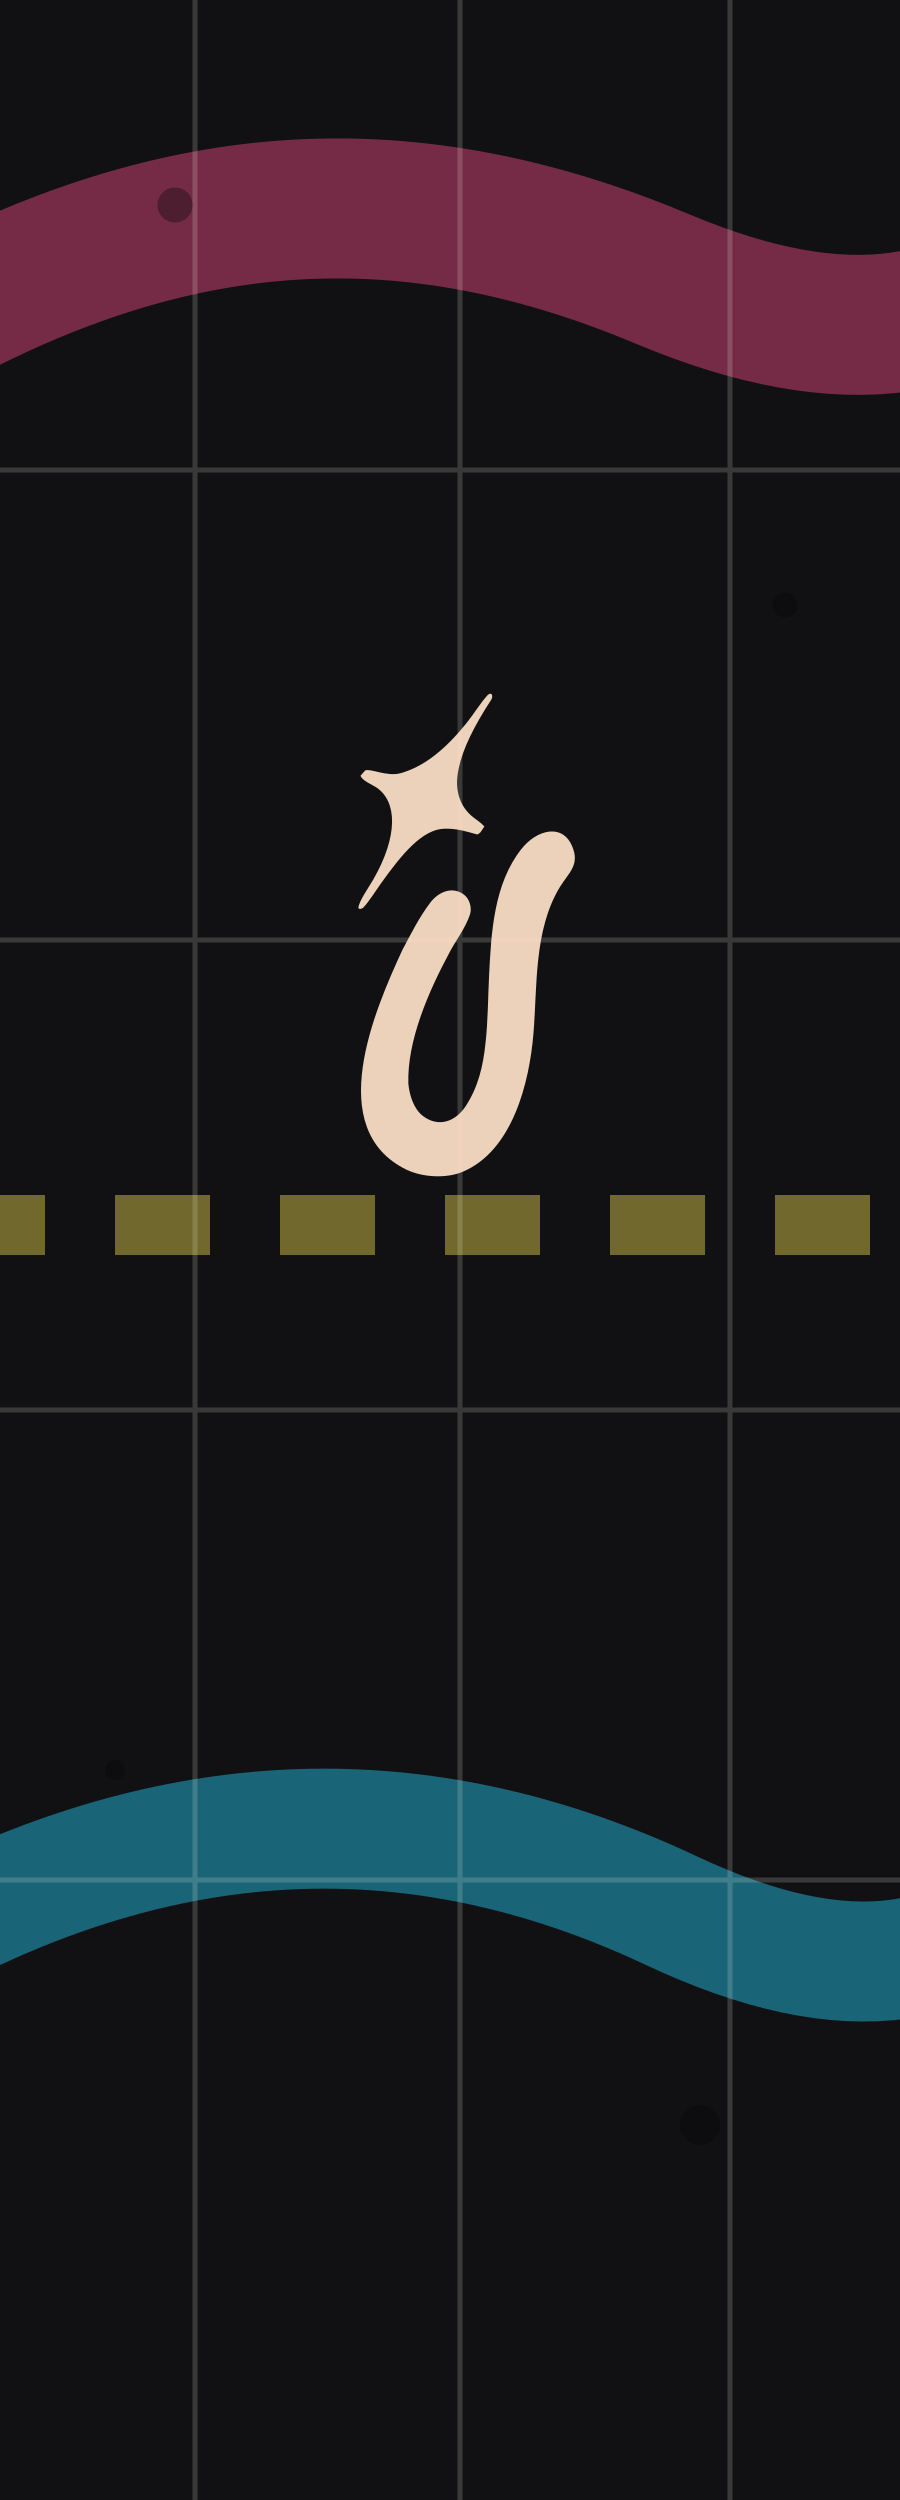
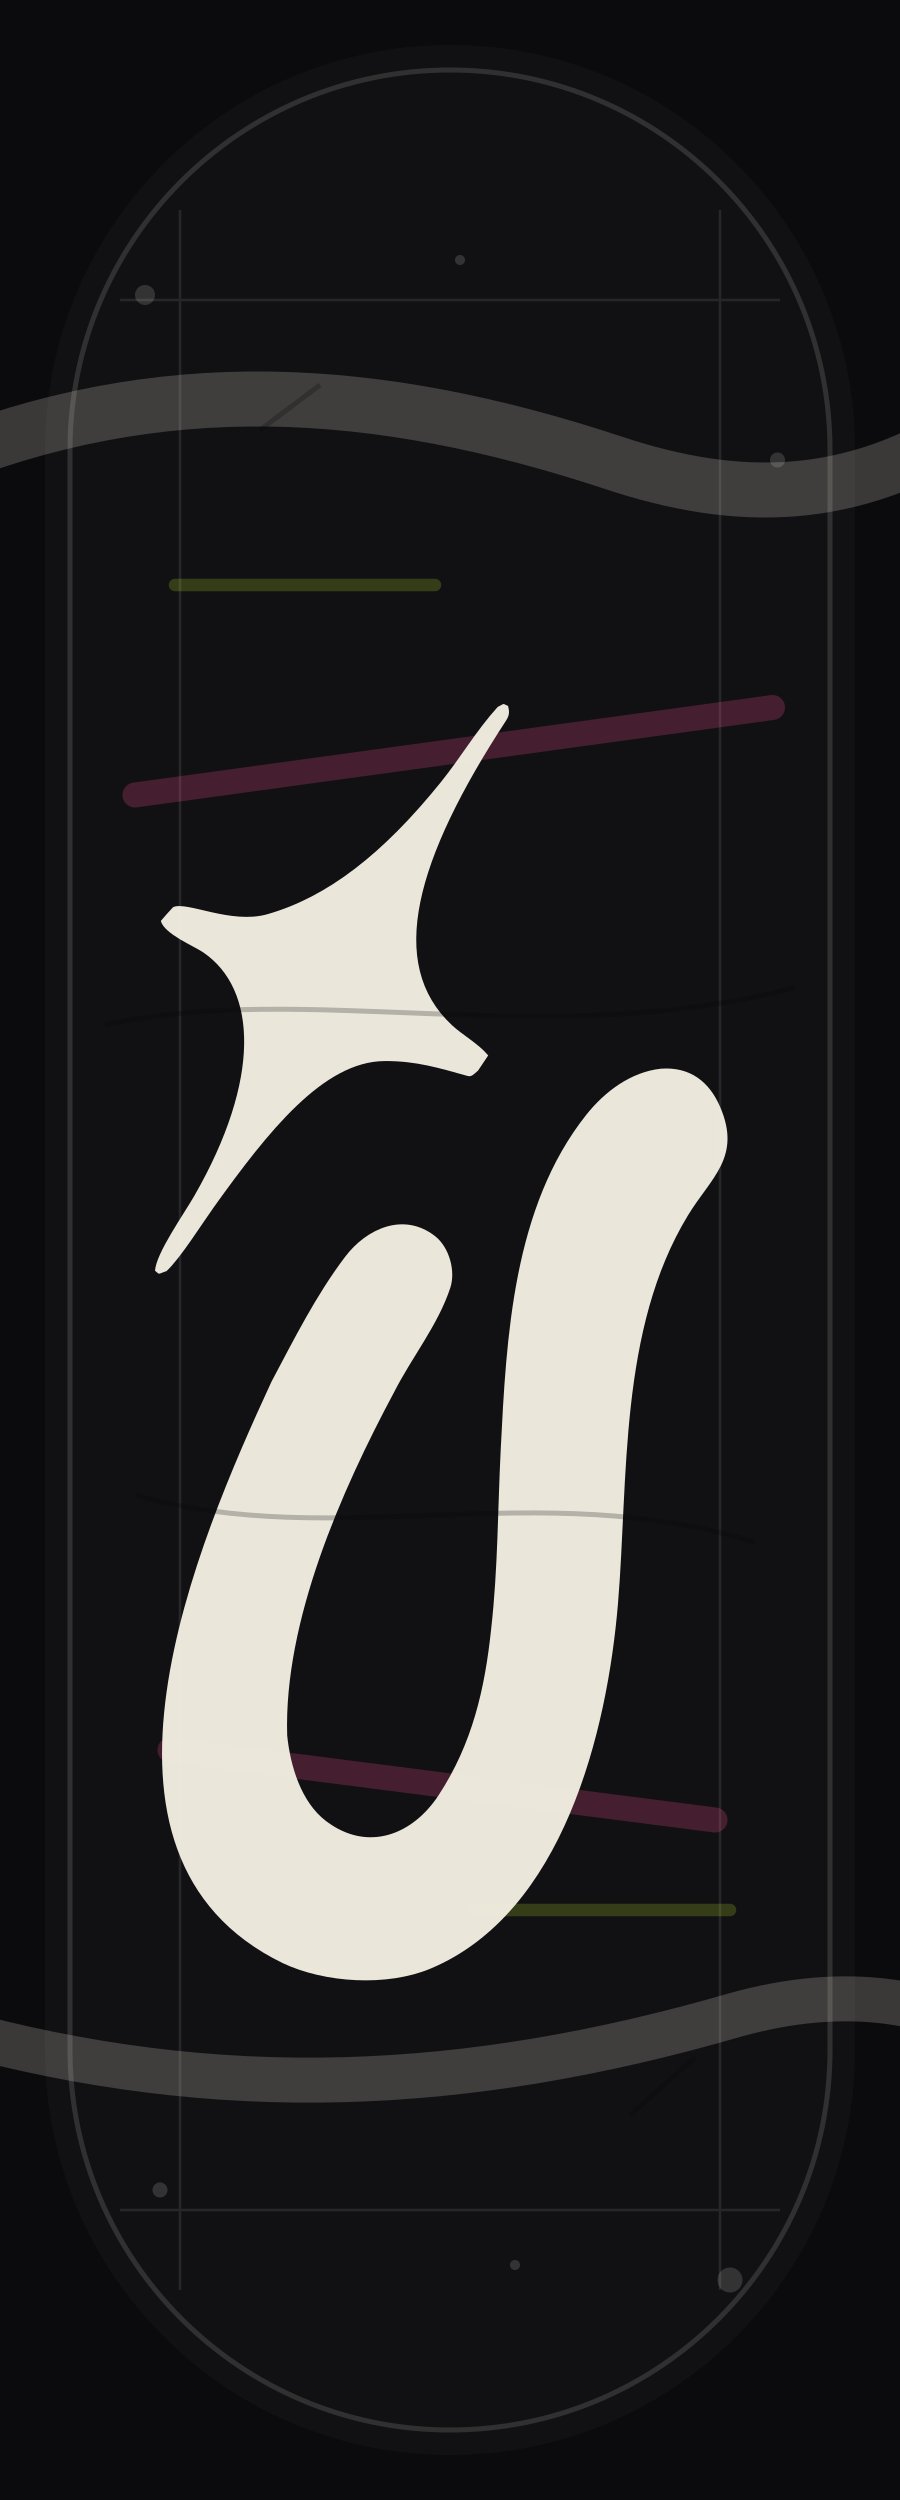
<svg xmlns="http://www.w3.org/2000/svg" width="360" height="1000" viewBox="0 0 360 1000" fill="none">
-   <rect width="360" height="1000" fill="#111114" />
-   <g opacity="0.42">
-     <path d="M-30 130C72 74 164 69 266 112C338 142 389 134 430 91" stroke="#FF4F8B" stroke-width="56" stroke-linecap="round" />
-     <path d="M-18 768C78 721 172 719 268 764C340 798 389 789 424 744" stroke="#23D6FF" stroke-width="48" stroke-linecap="round" />
-     <path d="M-20 490H388" stroke="#F4E04D" stroke-width="24" stroke-dasharray="38 28" />
+   <rect width="360" height="1000" fill="#0B0B0E" />
+   <rect x="18" y="18" width="324" height="964" rx="162" fill="#111114" />
+   <rect x="28" y="28" width="304" height="944" rx="152" stroke="#F3EFE2" stroke-opacity="0.14" stroke-width="2" />
+   <g opacity="0.2">
+     <path d="M-28 186C64 148 151 154 245 185C296 202 341 201 389 170" stroke="#F3EFE2" stroke-width="22" stroke-linecap="round" />
+     <path d="M-20 812C88 842 187 837 294 806C337 794 377 798 414 824" stroke="#F3EFE2" stroke-width="18" stroke-linecap="round" />
  </g>
-   <g opacity="0.18" stroke="#F3EFE2" stroke-width="2">
-     <path d="M0 188H360M0 376H360M0 564H360M0 752H360" />
-     <path d="M78 0V1000M184 0V1000M292 0V1000" />
+   <g opacity="0.22" stroke="#FF4F8B" stroke-width="10" stroke-linecap="round">
+     <path d="M54 318L309 283" />
+     <path d="M68 700L286 728" />
  </g>
-   <g transform="translate(66 260) scale(0.9)" opacity="0.92">
-     <path d="M170.98 80.686C175.826 80.338 179.093 82.846 180.922 87.131C184.554 95.574 179.373 98.984 175.515 105.325C163.859 124.48 165.503 149.557 163.744 170.582C161.932 192.259 154.492 222.584 132.269 231.923C124.974 234.989 114.517 234.372 107.397 231.013C70.254 212.926 93.129 160.103 105.525 133.265C109.335 126.098 112.98 118.784 117.907 112.277C121.491 107.547 127.748 104.724 132.998 108.827C135.386 110.694 136.494 114.684 135.563 117.517C133.513 123.752 129.105 129.175 126.136 135.017C117.204 151.711 107.57 173.577 108.149 192.736C108.648 197.729 110.443 203.949 114.709 207.163C121.717 212.44 129.246 209.446 133.613 202.772C139.289 194.091 141.378 184.867 142.431 174.855C143.583 164.684 143.524 154.864 144.04 144.611C144.994 125.736 146.094 103.972 158.412 88.444C161.509 84.539 165.905 81.232 170.98 80.686Z" fill="#FFE2C9" />
-     <path d="M86.911 55.851C87.597 55.021 88.253 54.329 88.973 53.542C91.25 52.47 98.672 56.49 104.848 54.718C114.926 51.825 124.216 44.623 133.929 32.589C137.352 28.347 139.875 23.921 143.53 19.89C144.863 19.207 144.275 19.318 145.281 19.74C145.408 20.386 145.647 21.087 144.974 22.118C129.708 45.515 124.762 63.049 135.86 73.396C137.561 74.984 140.36 76.538 141.933 78.461L140.234 80.998C139.451 81.667 139.143 82.096 138.465 81.908C133.792 80.613 129.85 79.36 124.485 79.406C114.232 79.49 104.957 91.22 95.917 103.826C93.848 106.711 90.253 112.469 87.892 114.692C86.251 115.246 86.838 115.356 85.933 114.646C86.142 111.648 90.686 105.295 92.594 101.966C103.729 82.532 103.185 67.329 93.994 61.112C92.441 60.067 87.463 58.022 86.911 55.851Z" fill="#FFE2C9" />
+   <g opacity="0.18" stroke="#D7FF2F" stroke-width="5" stroke-linecap="round">
+     <path d="M70 234H174" />
+     <path d="M190 764H292" />
  </g>
-   <g opacity="0.36" fill="#050507">
-     <circle cx="70" cy="82" r="7" />
-     <circle cx="314" cy="242" r="5" />
-     <circle cx="46" cy="708" r="4" />
-     <circle cx="280" cy="850" r="8" />
+   <g opacity="0.16" fill="#F3EFE2">
+     <circle cx="58" cy="118" r="4" />
+     <circle cx="311" cy="184" r="3" />
+     <circle cx="64" cy="876" r="3" />
+     <circle cx="292" cy="912" r="5" />
+     <circle cx="184" cy="104" r="2" />
+     <circle cx="206" cy="906" r="2" />
+   </g>
+   <g opacity="0.1" stroke="#F3EFE2" stroke-width="1">
+     <path d="M48 120H312M48 884H312" />
+     <path d="M72 84V916M288 84V916" />
+   </g>
+   <g transform="translate(62 264) scale(2.38)" opacity="0.96">
+     <path d="M85.047 68.686C89.893 68.337 93.16 70.846 94.988 75.13C98.62 83.573 93.44 86.984 89.582 93.325C77.926 112.479 79.57 137.557 77.811 158.582C75.999 180.258 68.558 210.583 46.336 219.923C39.041 222.988 28.584 222.371 21.463 219.012C-15.68 200.926 7.195 148.103 19.591 121.264C23.402 114.097 27.047 106.783 31.974 100.277C35.558 95.547 41.815 92.723 47.065 96.827C49.453 98.693 50.561 102.683 49.63 105.517C47.58 111.752 43.172 117.174 40.203 123.016C31.271 139.71 21.636 161.576 22.216 180.736C22.715 185.729 24.509 191.949 28.776 195.162C35.784 200.439 43.313 197.445 47.679 190.771C53.356 182.09 55.445 172.866 56.497 162.854C57.65 152.683 57.591 142.863 58.107 132.61C59.061 113.735 60.161 91.971 72.479 76.444C75.576 72.538 79.972 69.232 85.047 68.686Z" fill="#F3EFE2" />
+     <path d="M0.978 43.851C1.664 43.021 2.32 42.329 3.039 41.541C5.317 40.469 12.738 44.489 18.915 42.718C28.993 39.825 38.282 32.622 47.996 20.588C51.419 16.347 53.941 11.92 57.597 7.889C58.93 7.206 58.342 7.317 59.347 7.74C59.475 8.386 59.714 9.086 59.041 10.118C43.774 33.514 38.828 51.049 49.926 61.395C51.628 62.984 54.427 64.537 55.999 66.46L54.301 68.997C53.518 69.666 53.209 70.096 52.532 69.908C47.859 68.612 43.916 67.359 38.551 67.406C28.298 67.49 19.024 79.219 9.984 91.826C7.915 94.71 4.319 100.469 1.959 102.692C0.318 103.246 0.904 103.355 0 102.646C0.209 99.648 4.753 93.295 6.66 89.965C17.795 70.531 17.252 55.328 8.061 49.112C6.507 48.067 1.529 46.022 0.978 43.851Z" fill="#F3EFE2" />
+   </g>
+   <g opacity="0.24" stroke="#050507" stroke-width="2">
+     <path d="M42 410C122 392 219 421 318 395" />
+     <path d="M54 598C134 621 216 590 302 617" />
+     <path d="M104 172L128 154M252 846L278 823" />
  </g>
</svg>
